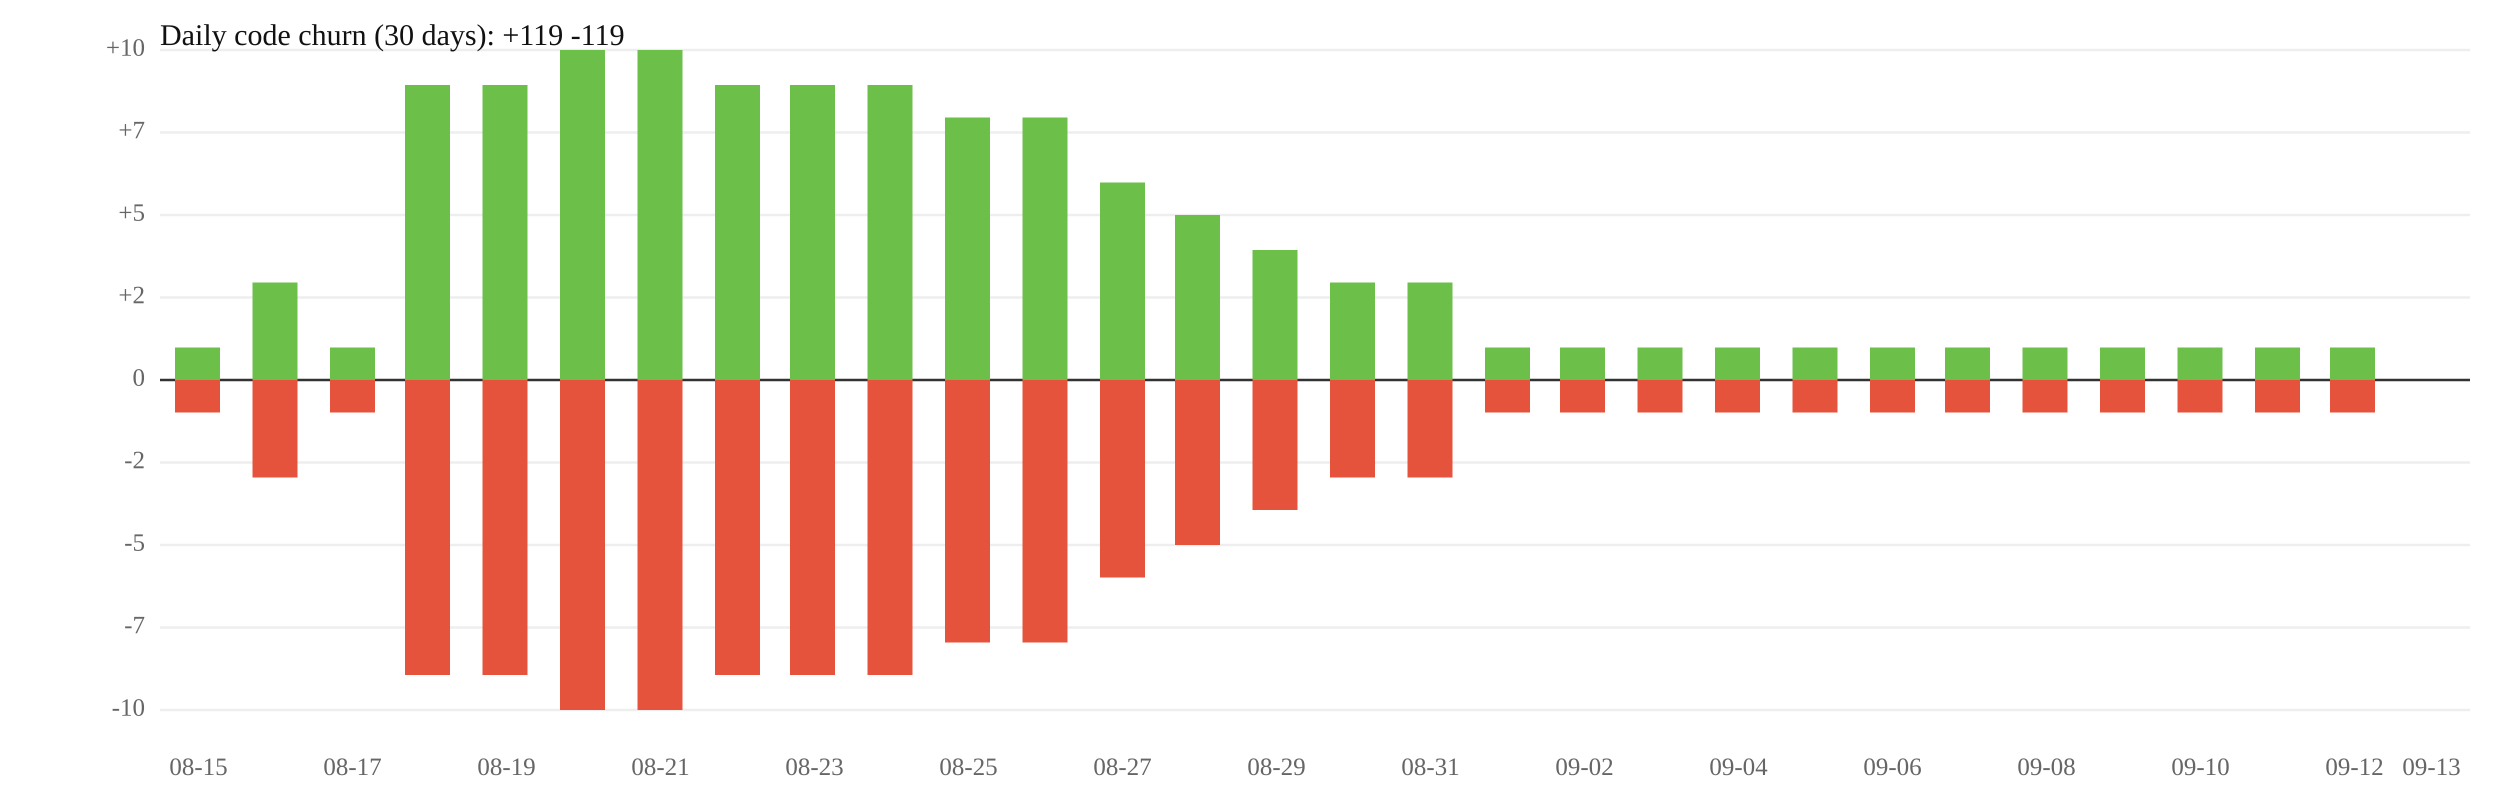
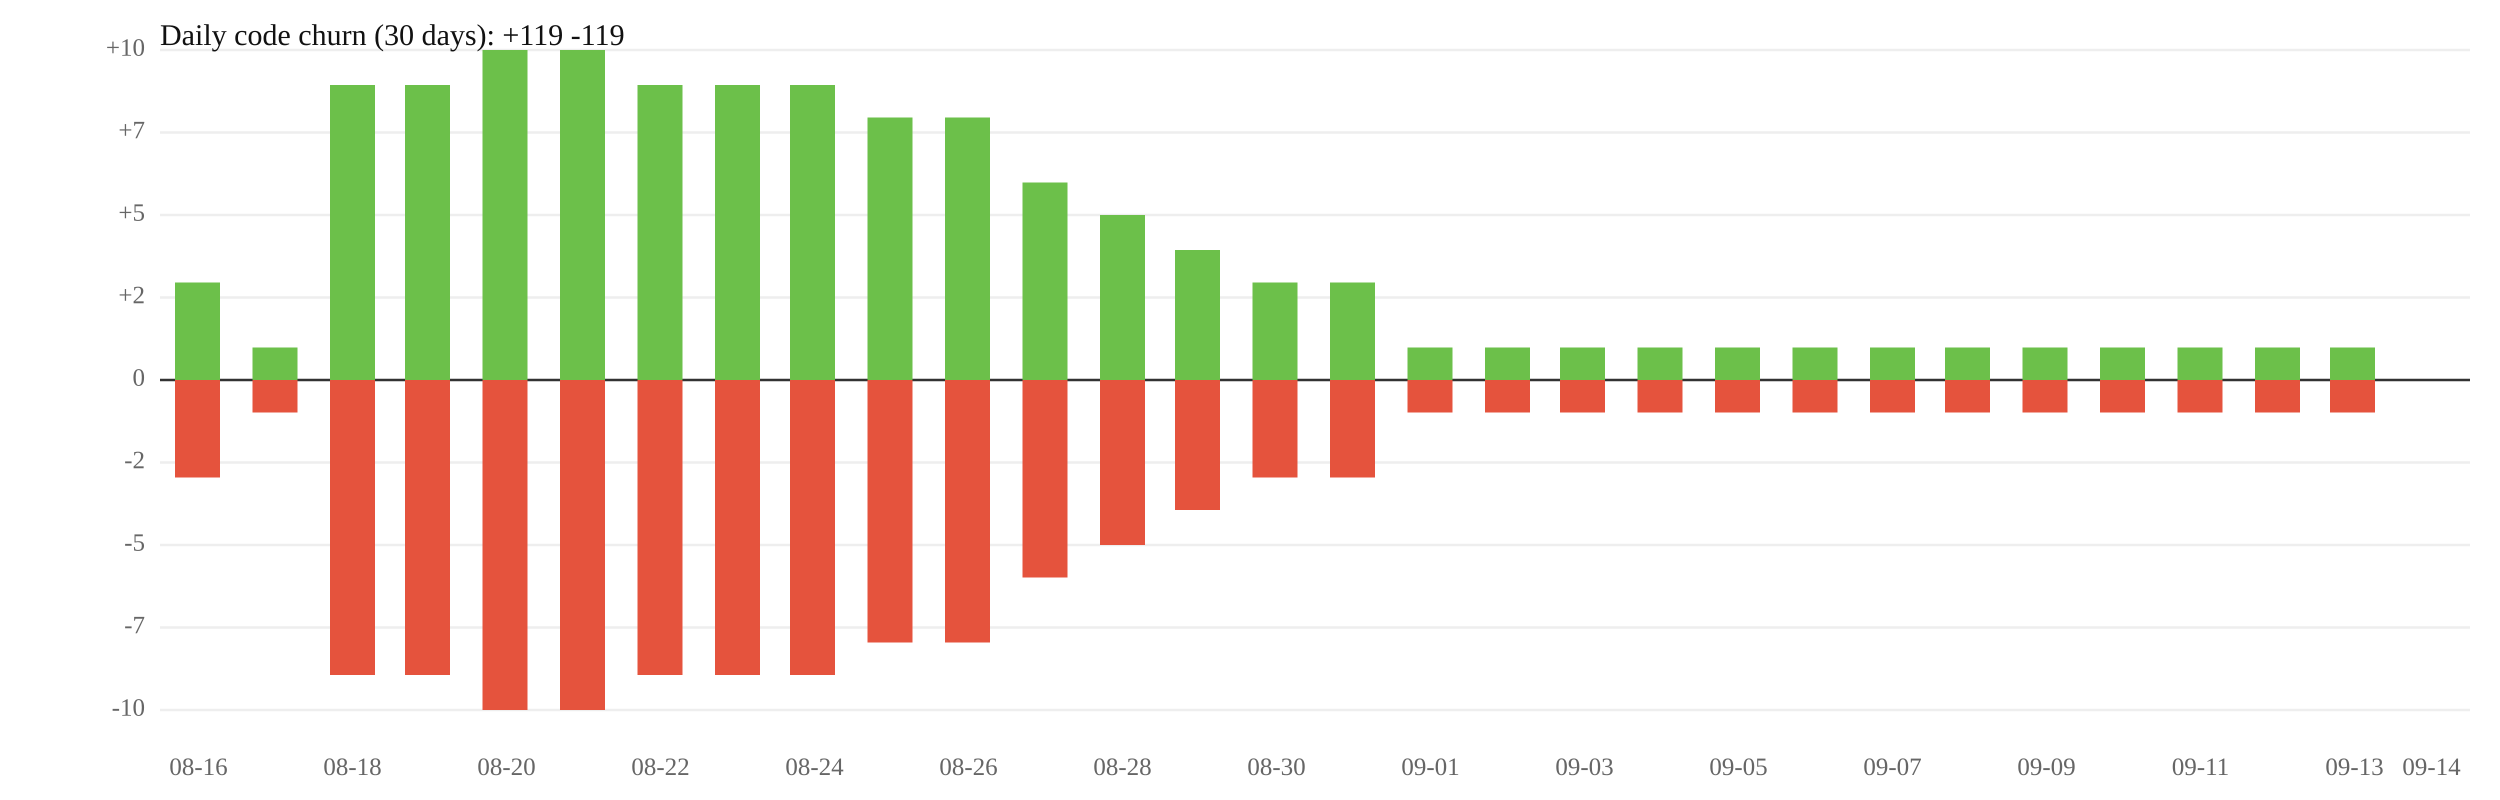
<svg xmlns="http://www.w3.org/2000/svg" width="1000" height="320" viewBox="0 0 1000 320">
  <rect width="100%" height="100%" fill="white" />
  <line x1="64" y1="119" x2="988" y2="119" stroke="#eee" />
  <line x1="64" y1="185" x2="988" y2="185" stroke="#eee" />
  <text x="58" y="119" font-size="10" text-anchor="end" dominant-baseline="middle" fill="#666">+2</text>
  <text x="58" y="185" font-size="10" text-anchor="end" dominant-baseline="middle" fill="#666">-2</text>
  <line x1="64" y1="86" x2="988" y2="86" stroke="#eee" />
  <line x1="64" y1="218" x2="988" y2="218" stroke="#eee" />
  <text x="58" y="86" font-size="10" text-anchor="end" dominant-baseline="middle" fill="#666">+5</text>
  <text x="58" y="218" font-size="10" text-anchor="end" dominant-baseline="middle" fill="#666">-5</text>
  <line x1="64" y1="53" x2="988" y2="53" stroke="#eee" />
  <line x1="64" y1="251" x2="988" y2="251" stroke="#eee" />
  <text x="58" y="53" font-size="10" text-anchor="end" dominant-baseline="middle" fill="#666">+7</text>
  <text x="58" y="251" font-size="10" text-anchor="end" dominant-baseline="middle" fill="#666">-7</text>
  <line x1="64" y1="20" x2="988" y2="20" stroke="#eee" />
  <line x1="64" y1="284" x2="988" y2="284" stroke="#eee" />
  <text x="58" y="20" font-size="10" text-anchor="end" dominant-baseline="middle" fill="#666">+10</text>
  <text x="58" y="284" font-size="10" text-anchor="end" dominant-baseline="middle" fill="#666">-10</text>
  <line x1="64" y1="152" x2="988" y2="152" stroke="#333" />
  <text x="58" y="152" font-size="10" text-anchor="end" dominant-baseline="middle" fill="#666">0</text>
-   <rect x="70" y="139" width="18" height="13" fill="#6cc04a" />
-   <rect x="70" y="152" width="18" height="13" fill="#e5533d" />
-   <rect x="101" y="113" width="18" height="39" fill="#6cc04a" />
-   <rect x="101" y="152" width="18" height="39" fill="#e5533d" />
-   <rect x="132" y="139" width="18" height="13" fill="#6cc04a" />
-   <rect x="132" y="152" width="18" height="13" fill="#e5533d" />
+   <rect x="70" y="113" width="18" height="39" fill="#6cc04a" />
+   <rect x="70" y="152" width="18" height="39" fill="#e5533d" />
+   <rect x="101" y="139" width="18" height="13" fill="#6cc04a" />
+   <rect x="101" y="152" width="18" height="13" fill="#e5533d" />
+   <rect x="132" y="34" width="18" height="118" fill="#6cc04a" />
+   <rect x="132" y="152" width="18" height="118" fill="#e5533d" />
  <rect x="162" y="34" width="18" height="118" fill="#6cc04a" />
  <rect x="162" y="152" width="18" height="118" fill="#e5533d" />
-   <rect x="193" y="34" width="18" height="118" fill="#6cc04a" />
-   <rect x="193" y="152" width="18" height="118" fill="#e5533d" />
+   <rect x="193" y="20" width="18" height="132" fill="#6cc04a" />
+   <rect x="193" y="152" width="18" height="132" fill="#e5533d" />
  <rect x="224" y="20" width="18" height="132" fill="#6cc04a" />
  <rect x="224" y="152" width="18" height="132" fill="#e5533d" />
-   <rect x="255" y="20" width="18" height="132" fill="#6cc04a" />
-   <rect x="255" y="152" width="18" height="132" fill="#e5533d" />
+   <rect x="255" y="34" width="18" height="118" fill="#6cc04a" />
+   <rect x="255" y="152" width="18" height="118" fill="#e5533d" />
  <rect x="286" y="34" width="18" height="118" fill="#6cc04a" />
  <rect x="286" y="152" width="18" height="118" fill="#e5533d" />
  <rect x="316" y="34" width="18" height="118" fill="#6cc04a" />
  <rect x="316" y="152" width="18" height="118" fill="#e5533d" />
-   <rect x="347" y="34" width="18" height="118" fill="#6cc04a" />
-   <rect x="347" y="152" width="18" height="118" fill="#e5533d" />
+   <rect x="347" y="47" width="18" height="105" fill="#6cc04a" />
+   <rect x="347" y="152" width="18" height="105" fill="#e5533d" />
  <rect x="378" y="47" width="18" height="105" fill="#6cc04a" />
  <rect x="378" y="152" width="18" height="105" fill="#e5533d" />
-   <rect x="409" y="47" width="18" height="105" fill="#6cc04a" />
-   <rect x="409" y="152" width="18" height="105" fill="#e5533d" />
-   <rect x="440" y="73" width="18" height="79" fill="#6cc04a" />
-   <rect x="440" y="152" width="18" height="79" fill="#e5533d" />
-   <rect x="470" y="86" width="18" height="66" fill="#6cc04a" />
-   <rect x="470" y="152" width="18" height="66" fill="#e5533d" />
-   <rect x="501" y="100" width="18" height="52" fill="#6cc04a" />
-   <rect x="501" y="152" width="18" height="52" fill="#e5533d" />
+   <rect x="409" y="73" width="18" height="79" fill="#6cc04a" />
+   <rect x="409" y="152" width="18" height="79" fill="#e5533d" />
+   <rect x="440" y="86" width="18" height="66" fill="#6cc04a" />
+   <rect x="440" y="152" width="18" height="66" fill="#e5533d" />
+   <rect x="470" y="100" width="18" height="52" fill="#6cc04a" />
+   <rect x="470" y="152" width="18" height="52" fill="#e5533d" />
+   <rect x="501" y="113" width="18" height="39" fill="#6cc04a" />
+   <rect x="501" y="152" width="18" height="39" fill="#e5533d" />
  <rect x="532" y="113" width="18" height="39" fill="#6cc04a" />
  <rect x="532" y="152" width="18" height="39" fill="#e5533d" />
-   <rect x="563" y="113" width="18" height="39" fill="#6cc04a" />
-   <rect x="563" y="152" width="18" height="39" fill="#e5533d" />
+   <rect x="563" y="139" width="18" height="13" fill="#6cc04a" />
+   <rect x="563" y="152" width="18" height="13" fill="#e5533d" />
  <rect x="594" y="139" width="18" height="13" fill="#6cc04a" />
  <rect x="594" y="152" width="18" height="13" fill="#e5533d" />
  <rect x="624" y="139" width="18" height="13" fill="#6cc04a" />
  <rect x="624" y="152" width="18" height="13" fill="#e5533d" />
  <rect x="655" y="139" width="18" height="13" fill="#6cc04a" />
  <rect x="655" y="152" width="18" height="13" fill="#e5533d" />
  <rect x="686" y="139" width="18" height="13" fill="#6cc04a" />
  <rect x="686" y="152" width="18" height="13" fill="#e5533d" />
  <rect x="717" y="139" width="18" height="13" fill="#6cc04a" />
  <rect x="717" y="152" width="18" height="13" fill="#e5533d" />
  <rect x="748" y="139" width="18" height="13" fill="#6cc04a" />
  <rect x="748" y="152" width="18" height="13" fill="#e5533d" />
  <rect x="778" y="139" width="18" height="13" fill="#6cc04a" />
  <rect x="778" y="152" width="18" height="13" fill="#e5533d" />
  <rect x="809" y="139" width="18" height="13" fill="#6cc04a" />
  <rect x="809" y="152" width="18" height="13" fill="#e5533d" />
  <rect x="840" y="139" width="18" height="13" fill="#6cc04a" />
  <rect x="840" y="152" width="18" height="13" fill="#e5533d" />
  <rect x="871" y="139" width="18" height="13" fill="#6cc04a" />
  <rect x="871" y="152" width="18" height="13" fill="#e5533d" />
  <rect x="902" y="139" width="18" height="13" fill="#6cc04a" />
  <rect x="902" y="152" width="18" height="13" fill="#e5533d" />
  <rect x="932" y="139" width="18" height="13" fill="#6cc04a" />
  <rect x="932" y="152" width="18" height="13" fill="#e5533d" />
-   <text x="79.4" y="310" font-size="10" text-anchor="middle" fill="#666">08-15</text>
-   <text x="141.0" y="310" font-size="10" text-anchor="middle" fill="#666">08-17</text>
-   <text x="202.6" y="310" font-size="10" text-anchor="middle" fill="#666">08-19</text>
-   <text x="264.2" y="310" font-size="10" text-anchor="middle" fill="#666">08-21</text>
-   <text x="325.8" y="310" font-size="10" text-anchor="middle" fill="#666">08-23</text>
-   <text x="387.4" y="310" font-size="10" text-anchor="middle" fill="#666">08-25</text>
-   <text x="449.0" y="310" font-size="10" text-anchor="middle" fill="#666">08-27</text>
-   <text x="510.6" y="310" font-size="10" text-anchor="middle" fill="#666">08-29</text>
-   <text x="572.2" y="310" font-size="10" text-anchor="middle" fill="#666">08-31</text>
-   <text x="633.8" y="310" font-size="10" text-anchor="middle" fill="#666">09-02</text>
-   <text x="695.4" y="310" font-size="10" text-anchor="middle" fill="#666">09-04</text>
-   <text x="757.0" y="310" font-size="10" text-anchor="middle" fill="#666">09-06</text>
-   <text x="818.6" y="310" font-size="10" text-anchor="middle" fill="#666">09-08</text>
-   <text x="880.2" y="310" font-size="10" text-anchor="middle" fill="#666">09-10</text>
-   <text x="941.8" y="310" font-size="10" text-anchor="middle" fill="#666">09-12</text>
-   <text x="972.6" y="310" font-size="10" text-anchor="middle" fill="#666">09-13</text>
+   <text x="79.4" y="310" font-size="10" text-anchor="middle" fill="#666">08-16</text>
+   <text x="141.0" y="310" font-size="10" text-anchor="middle" fill="#666">08-18</text>
+   <text x="202.6" y="310" font-size="10" text-anchor="middle" fill="#666">08-20</text>
+   <text x="264.2" y="310" font-size="10" text-anchor="middle" fill="#666">08-22</text>
+   <text x="325.8" y="310" font-size="10" text-anchor="middle" fill="#666">08-24</text>
+   <text x="387.4" y="310" font-size="10" text-anchor="middle" fill="#666">08-26</text>
+   <text x="449.0" y="310" font-size="10" text-anchor="middle" fill="#666">08-28</text>
+   <text x="510.6" y="310" font-size="10" text-anchor="middle" fill="#666">08-30</text>
+   <text x="572.2" y="310" font-size="10" text-anchor="middle" fill="#666">09-01</text>
+   <text x="633.8" y="310" font-size="10" text-anchor="middle" fill="#666">09-03</text>
+   <text x="695.4" y="310" font-size="10" text-anchor="middle" fill="#666">09-05</text>
+   <text x="757.0" y="310" font-size="10" text-anchor="middle" fill="#666">09-07</text>
+   <text x="818.6" y="310" font-size="10" text-anchor="middle" fill="#666">09-09</text>
+   <text x="880.2" y="310" font-size="10" text-anchor="middle" fill="#666">09-11</text>
+   <text x="941.8" y="310" font-size="10" text-anchor="middle" fill="#666">09-13</text>
+   <text x="972.6" y="310" font-size="10" text-anchor="middle" fill="#666">09-14</text>
  <text x="64" y="18" font-size="12" fill="#111">Daily code churn (30 days): +119  -119</text>
</svg>
